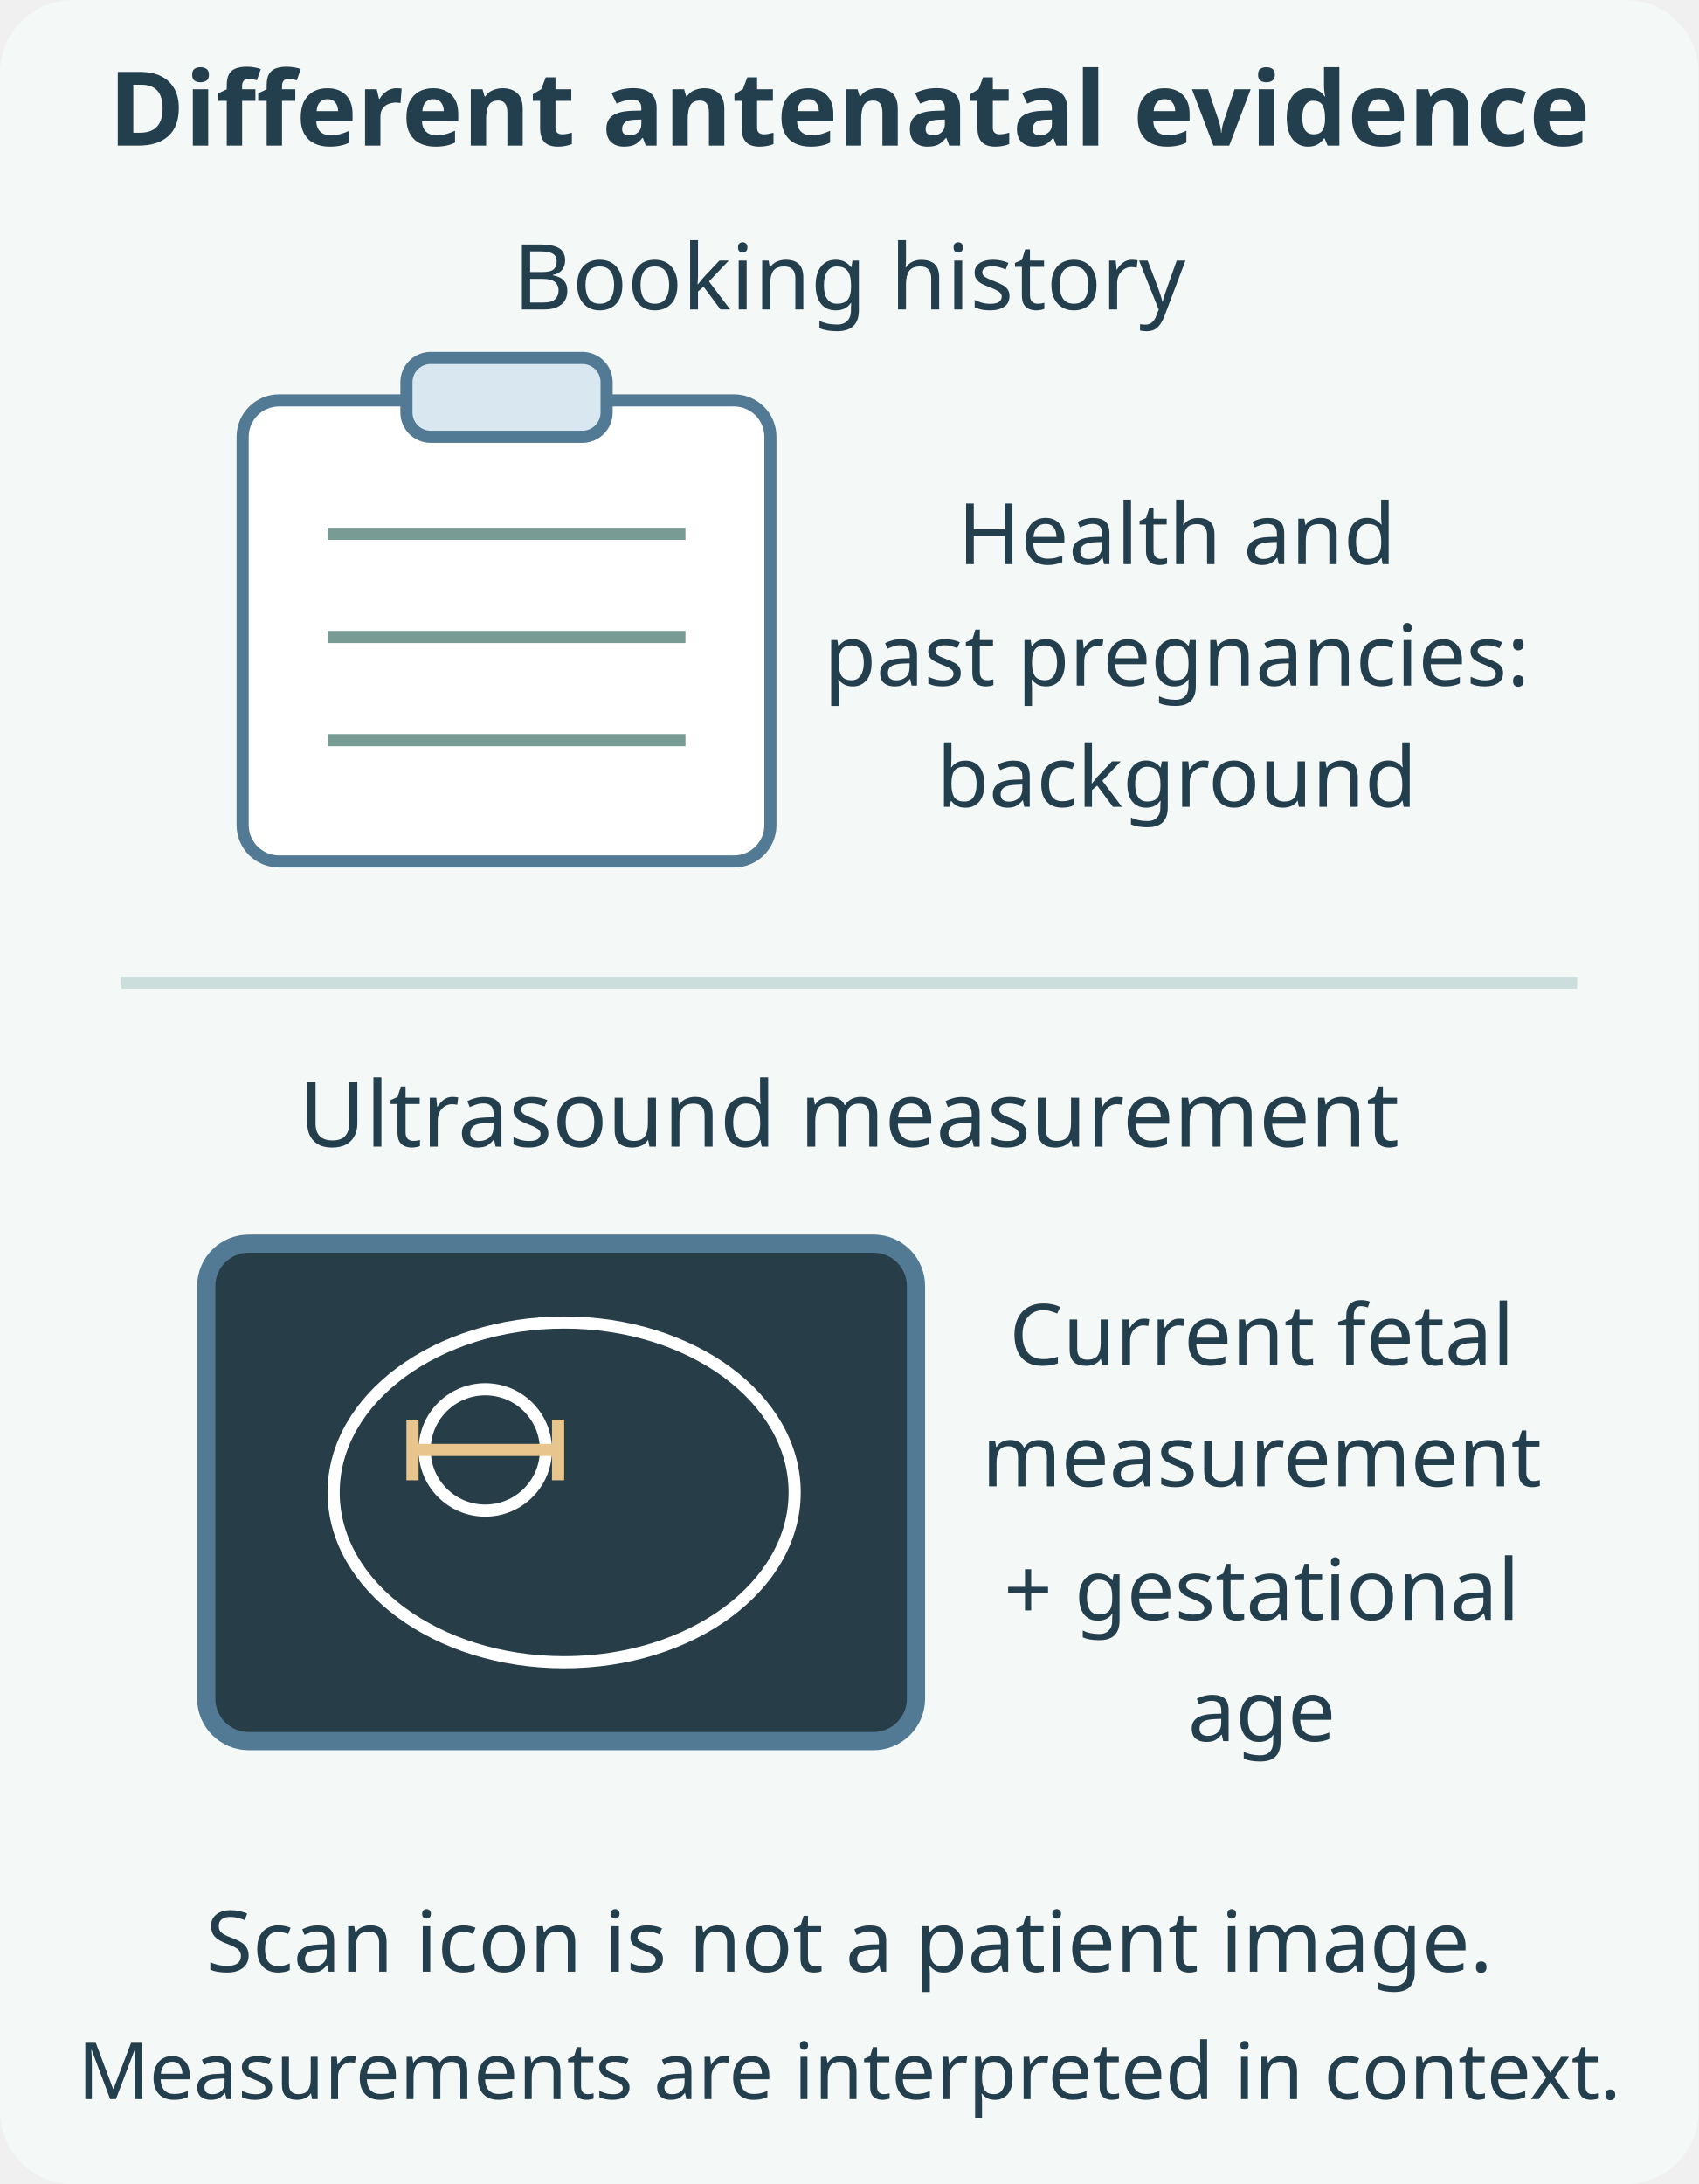
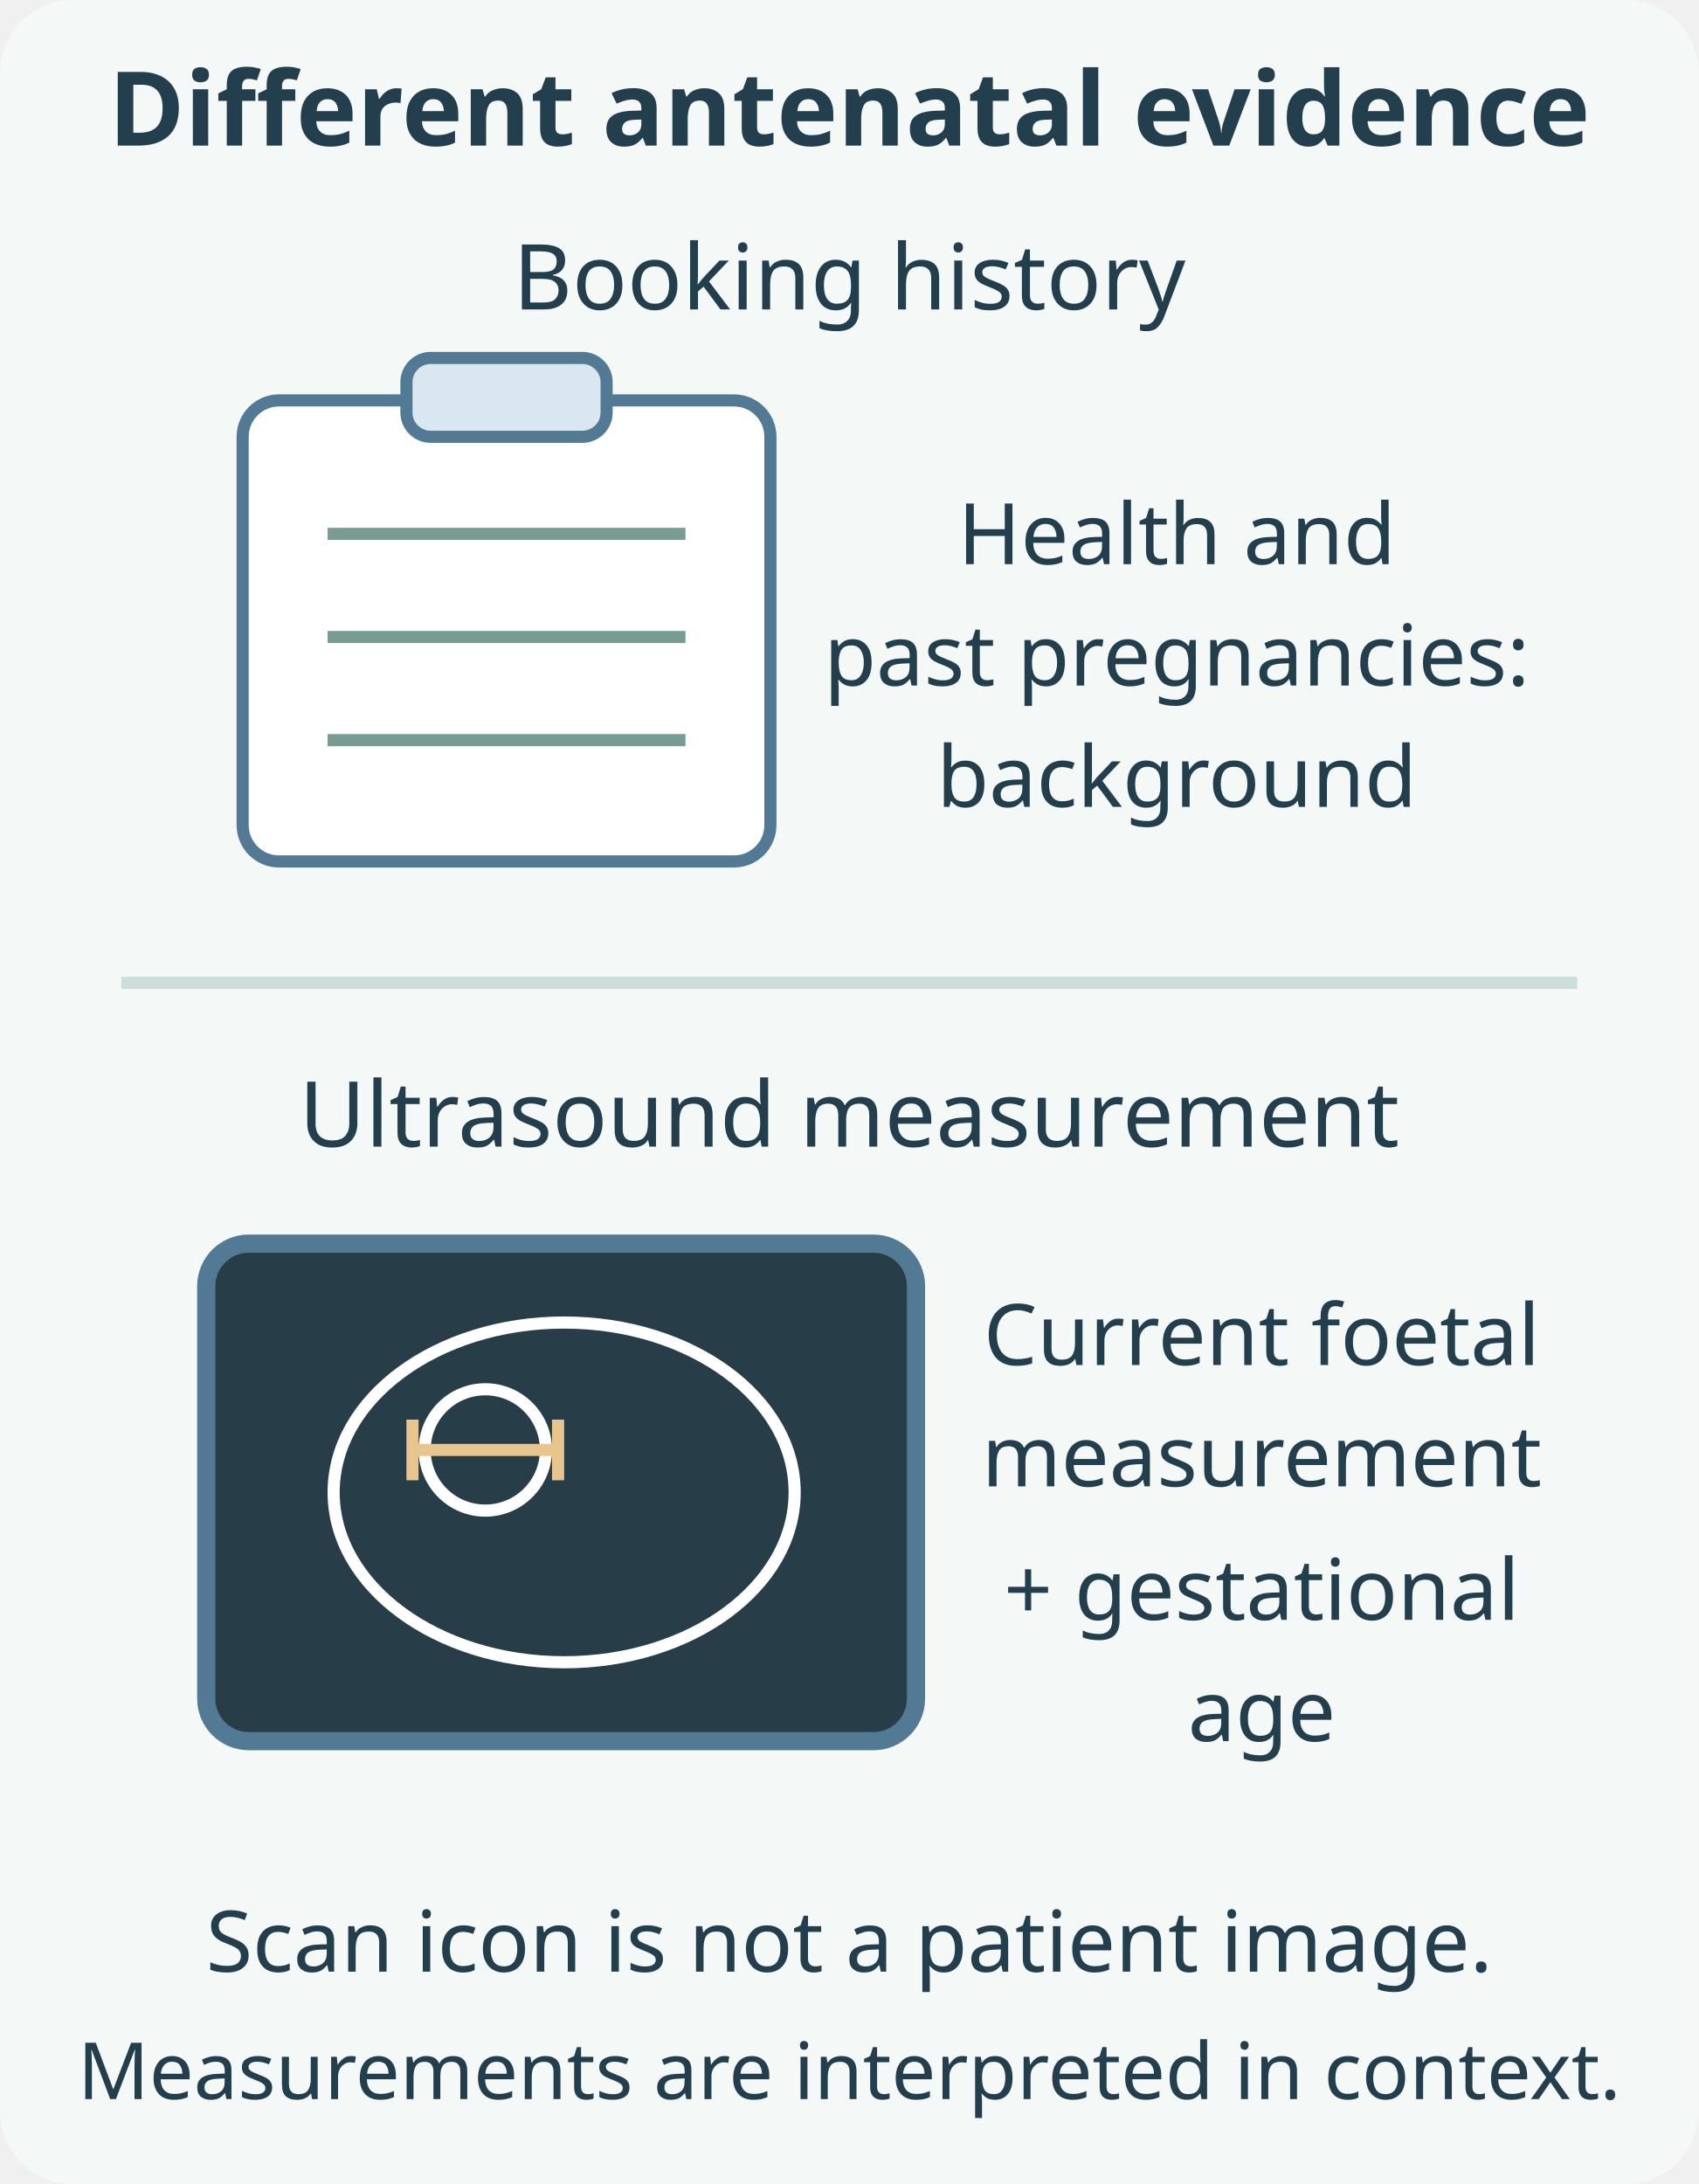
<svg xmlns="http://www.w3.org/2000/svg" width="280" height="360" viewBox="0 0 280 360" role="img">
  <rect width="280" height="360" rx="12" fill="#f4f8f7" />
  <g font-family="system-ui,sans-serif" fill="#233e4c" text-anchor="middle">
    <text x="140" y="24" font-size="17" font-weight="700">Different antenatal evidence</text>
    <text x="140" y="51" font-size="15">Booking history</text>
    <rect x="40" y="66" width="87" height="76" rx="6" fill="#fff" stroke="#537a94" stroke-width="2" />
    <rect x="67" y="59" width="33" height="13" rx="4" fill="#d9e8f0" stroke="#537a94" stroke-width="2" />
    <path d="M54 88h59M54 105h59M54 122h59" stroke="#789c94" stroke-width="2" />
    <text x="194" y="93" font-size="14">Health and</text>
    <text x="194" y="113" font-size="14">past pregnancies:</text>
    <text x="194" y="133" font-size="14">background</text>
    <path d="M20 162h240" stroke="#cbdedb" stroke-width="2" />
    <text x="140" y="189" font-size="15">Ultrasound measurement</text>
    <rect x="34" y="205" width="117" height="82" rx="7" fill="#273d48" stroke="#537a94" stroke-width="3" />
    <ellipse cx="93" cy="246" rx="38" ry="28" fill="none" stroke="#fff" stroke-width="2" />
    <circle cx="80" cy="239" r="10" fill="none" stroke="#fff" stroke-width="2" />
    <path d="M68 239h24m-24-5v10m24-10v10" stroke="#e9c58e" stroke-width="2" />
-     <text x="208" y="225" font-size="14">Current fetal</text>
+     <text x="208" y="225" font-size="14">Current foetal</text>
    <text x="208" y="245" font-size="14">measurement</text>
    <text x="208" y="267" font-size="14">+ gestational</text>
    <text x="208" y="287" font-size="14">age</text>
    <text x="140" y="325" font-size="14">Scan icon is not a patient image.</text>
    <text x="140" y="346" font-size="13">Measurements are interpreted in context.</text>
  </g>
</svg>
